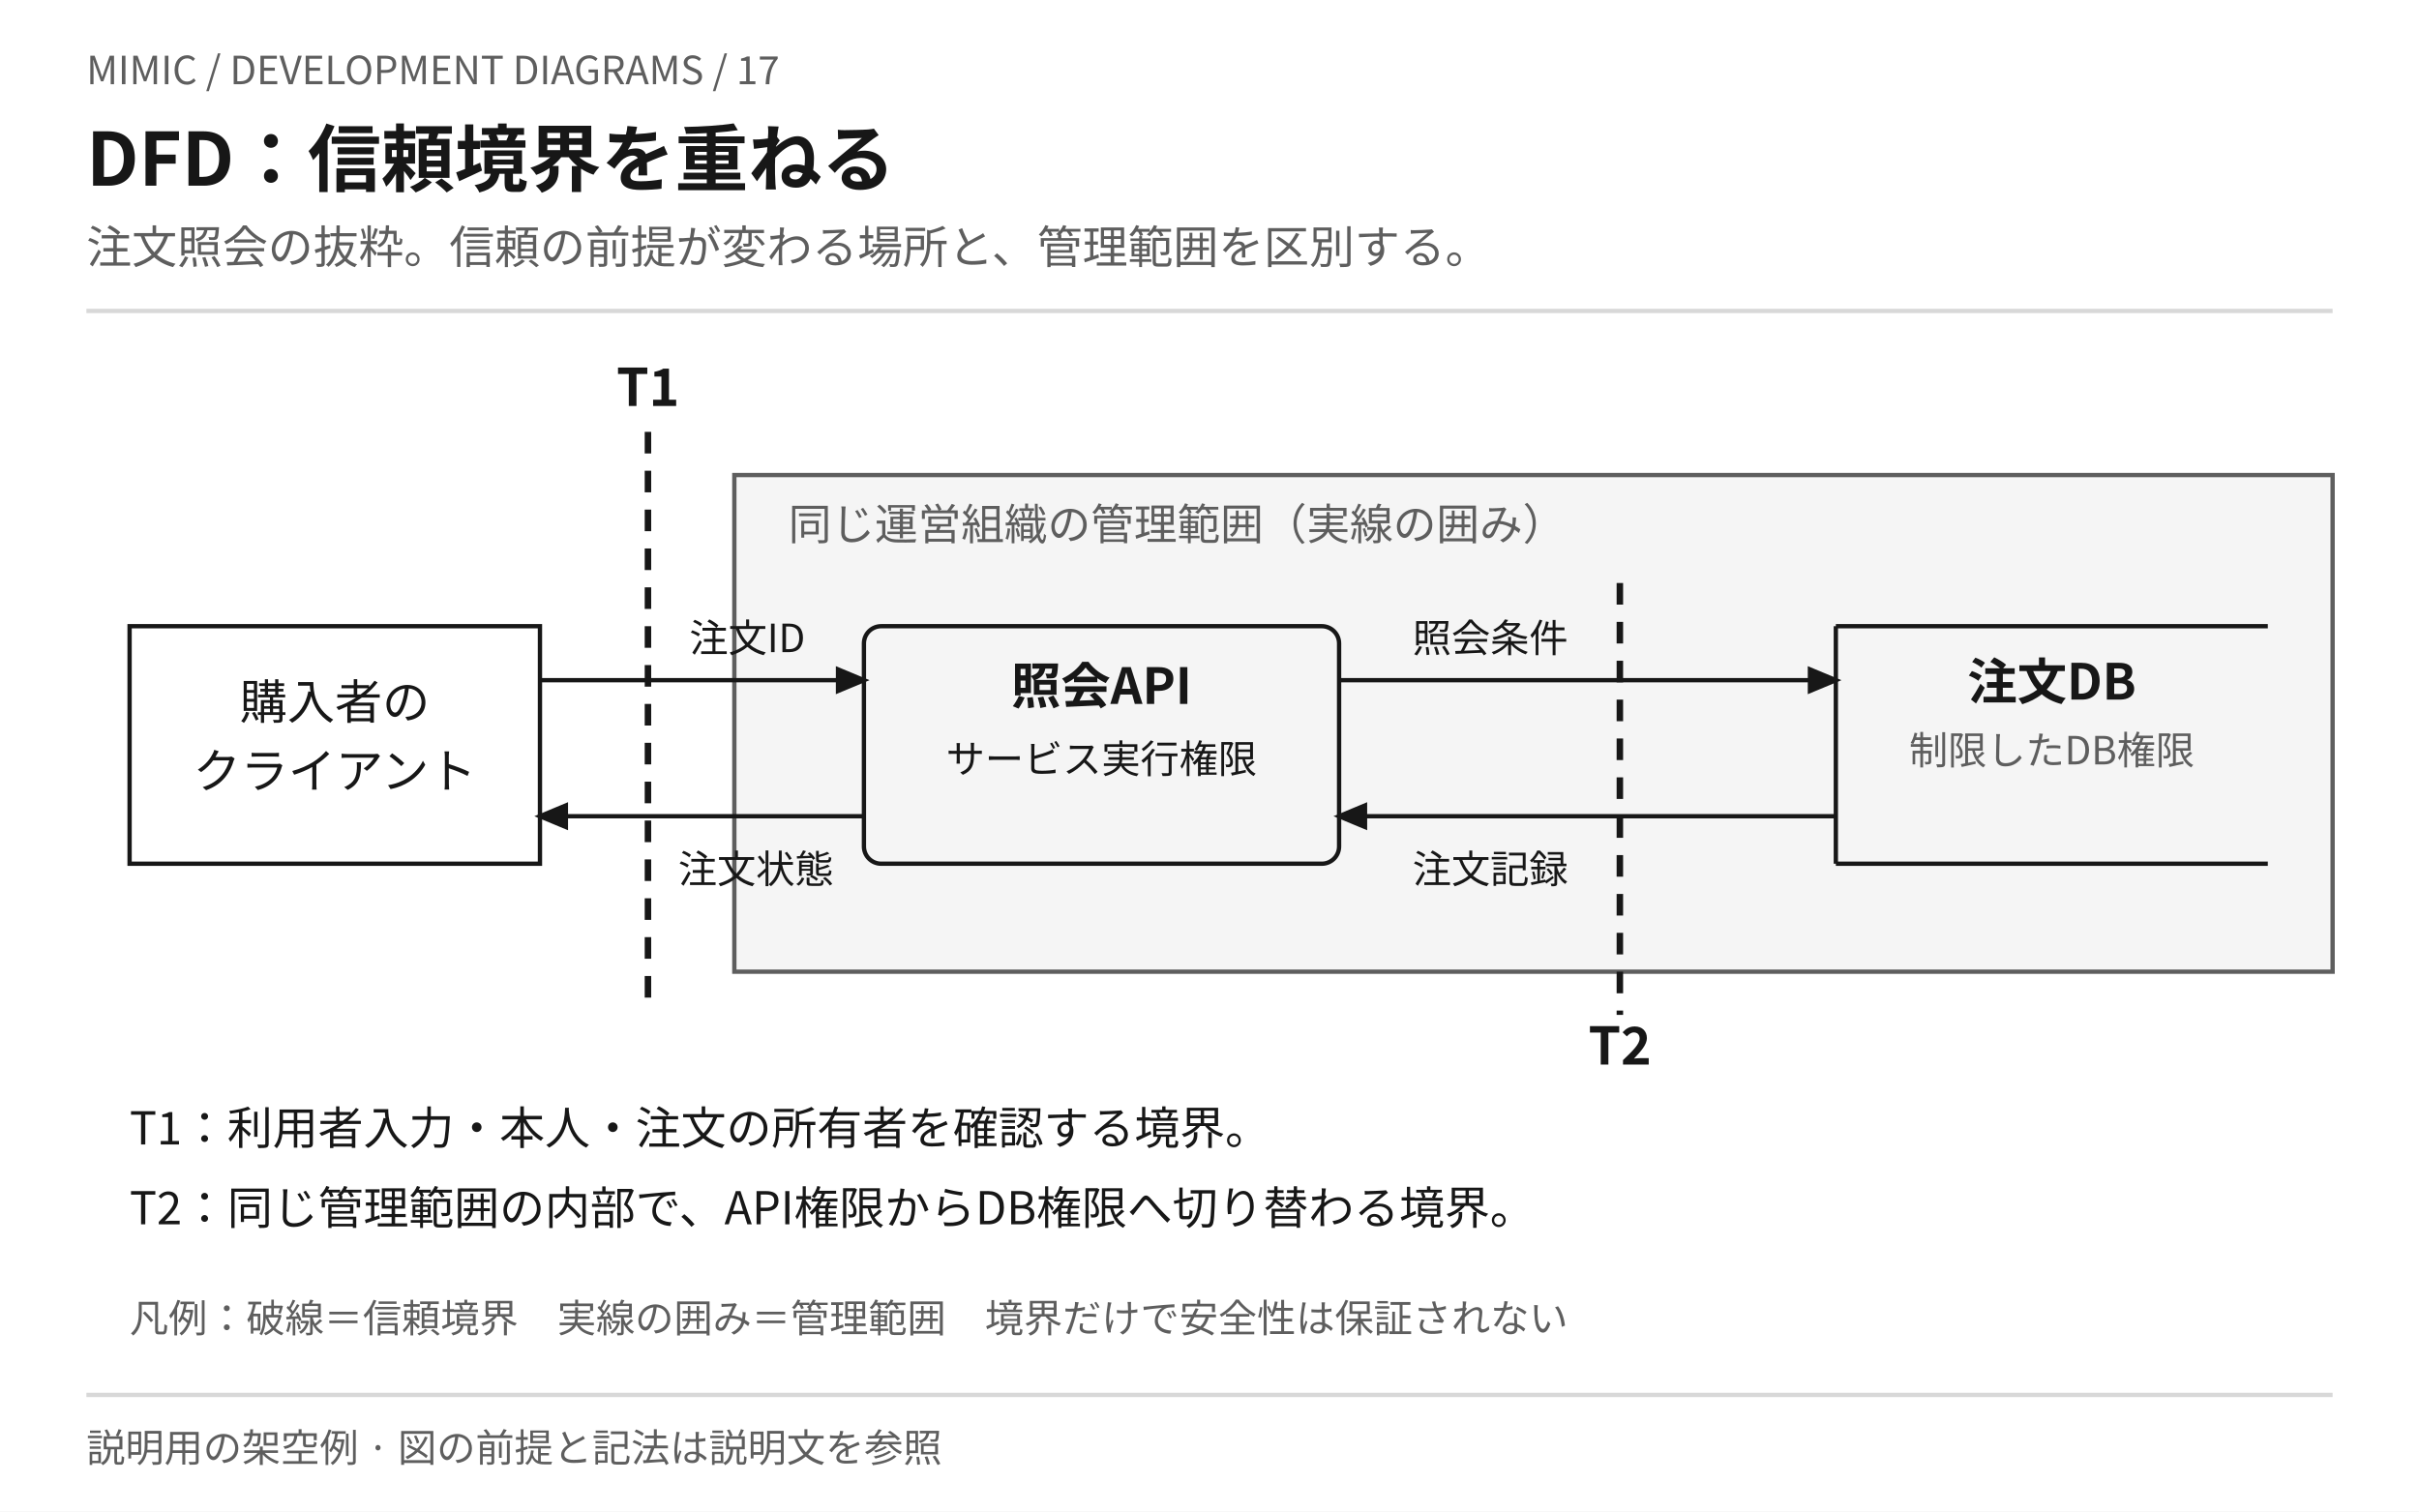
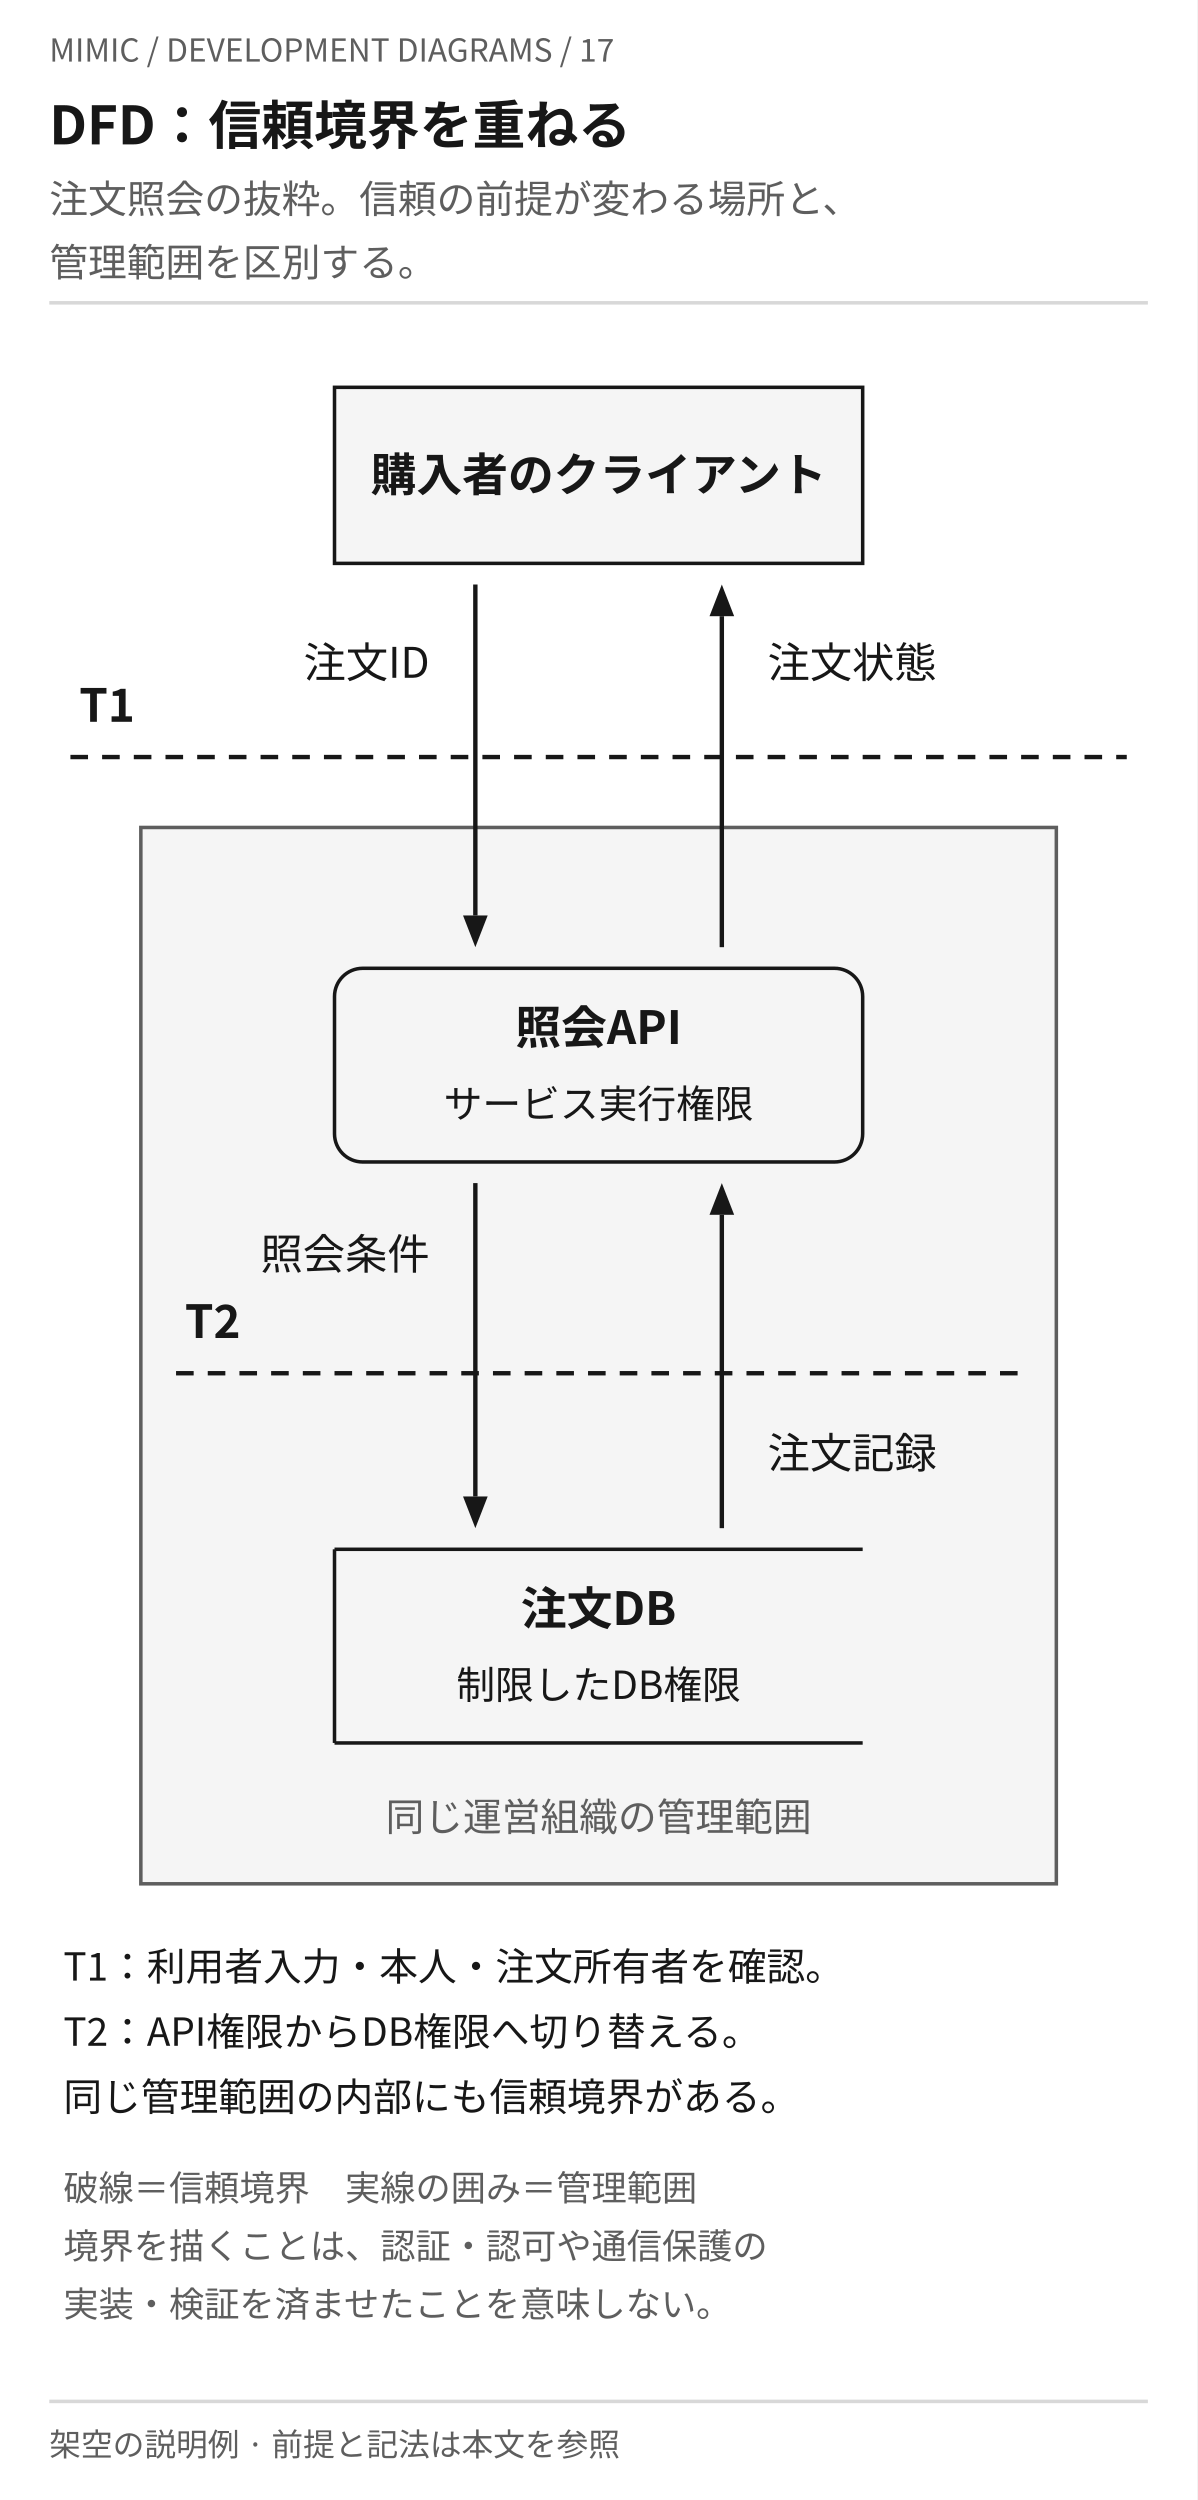
- <svg xmlns="http://www.w3.org/2000/svg" viewBox="0 0 1120 700" role="img" aria-labelledby="title desc">
-   <rect x="0" y="0" width="1120" height="700" fill="#ffffff" stroke="none" stroke-width="2" />
-   <text x="40" y="39" fill="#5e5e5e" font-family="Noto Sans CJK JP, sans-serif" font-size="18" font-weight="400" text-anchor="start">MIMIC  /  DEVELOPMENT DIAGRAMS  /  17</text>
-   <text x="40" y="86" fill="#171717" font-family="Noto Sans CJK JP, sans-serif" font-size="34" font-weight="600" text-anchor="start">DFD：信頼境界を重ねる</text>
-   <text x="40" y="122" fill="#5e5e5e" font-family="Noto Sans CJK JP, sans-serif" font-size="21" font-weight="400" text-anchor="start">注文照会の抜粋。信頼の前提が変わる場所と、管理範囲を区別する。</text>
-   <line x1="40" y1="144" x2="1080" y2="144" stroke="#d8d8d8" stroke-width="2" />
-   <line x1="40" y1="646" x2="1080" y2="646" stroke="#d8d8d8" stroke-width="2" />
-   <text x="40" y="677" fill="#5e5e5e" font-family="Noto Sans CJK JP, sans-serif" font-size="18" font-weight="400" text-anchor="start">説明用の架空例 · 図の前提と記法は説明文を参照</text>
-   <rect x="340" y="220" width="740" height="230" fill="#f5f5f5" stroke="#5e5e5e" stroke-width="2" />
-   <text x="365" y="250" fill="#5e5e5e" font-family="Noto Sans CJK JP, sans-serif" font-size="20" font-weight="400" text-anchor="start">同じ運営組織の管理範囲（実線の囲み）</text>
-   <line x1="300" y1="200" x2="300" y2="470" stroke="#171717" stroke-width="3" stroke-dasharray="10 8" />
-   <line x1="750" y1="270" x2="750" y2="470" stroke="#171717" stroke-width="3" stroke-dasharray="10 8" />
-   <text x="300" y="188" fill="#171717" font-family="Noto Sans CJK JP, sans-serif" font-size="24" font-weight="600" text-anchor="middle">T1</text>
-   <text x="750" y="493" fill="#171717" font-family="Noto Sans CJK JP, sans-serif" font-size="24" font-weight="600" text-anchor="middle">T2</text>
-   <rect x="60" y="290" width="190" height="110" fill="#ffffff" stroke="#171717" stroke-width="2" />
-   <text x="155" y="333" fill="#171717" font-family="Noto Sans CJK JP, sans-serif" font-size="22" font-weight="400" text-anchor="middle">購入者の</text>
-   <text x="155" y="365" fill="#171717" font-family="Noto Sans CJK JP, sans-serif" font-size="22" font-weight="400" text-anchor="middle">クライアント</text>
-   <rect x="400" y="290" width="220" height="110" fill="#f5f5f5" stroke="#171717" stroke-width="2" rx="8" />
-   <text x="510.0" y="326" fill="#171717" font-family="Noto Sans CJK JP, sans-serif" font-size="23" font-weight="600" text-anchor="middle">照会API</text>
-   <text x="510.0" y="358" fill="#171717" font-family="Noto Sans CJK JP, sans-serif" font-size="18" font-weight="400" text-anchor="middle">サービス実行権限</text>
-   <line x1="850" y1="290" x2="1050" y2="290" stroke="#171717" stroke-width="2" />
-   <line x1="850" y1="400" x2="1050" y2="400" stroke="#171717" stroke-width="2" />
-   <line x1="850" y1="290" x2="850" y2="400" stroke="#171717" stroke-width="2" />
-   <text x="950.0" y="324" fill="#171717" font-family="Noto Sans CJK JP, sans-serif" font-size="23" font-weight="600" text-anchor="middle">注文DB</text>
-   <text x="950.0" y="354" fill="#5e5e5e" font-family="Noto Sans CJK JP, sans-serif" font-size="18" font-weight="400" text-anchor="middle">制限したDB権限</text>
-   <line x1="250" y1="315" x2="400" y2="315" stroke="#171717" stroke-width="2" />
-   <polygon points="388.0,310.0 400,315 388.0,320.0" fill="#171717" stroke="#171717" stroke-width="2" />
-   <text x="346" y="302" fill="#171717" font-family="Noto Sans CJK JP, sans-serif" font-size="18" font-weight="400" text-anchor="middle">注文ID</text>
-   <line x1="400" y1="378" x2="250" y2="378" stroke="#171717" stroke-width="2" />
-   <polygon points="262.0,383.0 250,378 262.0,373.0" fill="#171717" stroke="#171717" stroke-width="2" />
-   <text x="350" y="409" fill="#171717" font-family="Noto Sans CJK JP, sans-serif" font-size="18" font-weight="400" text-anchor="middle">注文状態</text>
-   <line x1="620" y1="315" x2="850" y2="315" stroke="#171717" stroke-width="2" />
-   <polygon points="838.0,310.0 850,315 838.0,320.0" fill="#171717" stroke="#171717" stroke-width="2" />
-   <text x="690" y="302" fill="#171717" font-family="Noto Sans CJK JP, sans-serif" font-size="18" font-weight="400" text-anchor="middle">照会条件</text>
-   <line x1="850" y1="378" x2="620" y2="378" stroke="#171717" stroke-width="2" />
-   <polygon points="632.0,383.0 620,378 632.0,373.0" fill="#171717" stroke="#171717" stroke-width="2" />
-   <text x="690" y="409" fill="#171717" font-family="Noto Sans CJK JP, sans-serif" font-size="18" font-weight="400" text-anchor="middle">注文記録</text>
-   <text x="60" y="530" fill="#171717" font-family="Noto Sans CJK JP, sans-serif" font-size="21" font-weight="400" text-anchor="start">T1：利用者入力・本人・注文の所有者を確認する境界。</text>
-   <text x="60" y="567" fill="#171717" font-family="Noto Sans CJK JP, sans-serif" font-size="21" font-weight="400" text-anchor="start">T2：同じ管理範囲の内部で、API権限からDB権限へ切り替わる境界。</text>
-   <text x="60" y="617" fill="#5e5e5e" font-family="Noto Sans CJK JP, sans-serif" font-size="18" font-weight="400" text-anchor="start">凡例：破線＝信頼境界　実線の囲み＝管理範囲　境界だけで安全性は保証されない</text>
+ <svg xmlns="http://www.w3.org/2000/svg" viewBox="0 0 680 1420" role="img" aria-labelledby="title desc">
+   <rect x="0" y="0" width="680" height="1420" fill="#ffffff" stroke="none" stroke-width="2" />
+   <text x="28" y="35" fill="#5e5e5e" font-family="Noto Sans CJK JP, sans-serif" font-size="18" font-weight="400" text-anchor="start">MIMIC  /  DEVELOPMENT DIAGRAMS  /  17</text>
+   <text x="28" y="82" fill="#171717" font-family="Noto Sans CJK JP, sans-serif" font-size="30" font-weight="600" text-anchor="start">DFD：信頼境界を重ねる</text>
+   <text x="28" y="121" fill="#5e5e5e" font-family="Noto Sans CJK JP, sans-serif" font-size="22" font-weight="400" text-anchor="start">注文照会の抜粋。信頼の前提が変わる場所と、</text>
+   <text x="28" y="157" fill="#5e5e5e" font-family="Noto Sans CJK JP, sans-serif" font-size="22" font-weight="400" text-anchor="start">管理範囲を区別する。</text>
+   <line x1="28" y1="172" x2="652" y2="172" stroke="#d8d8d8" stroke-width="2" />
+   <line x1="28" y1="1364" x2="652" y2="1364" stroke="#d8d8d8" stroke-width="2" />
+   <text x="28" y="1395" fill="#5e5e5e" font-family="Noto Sans CJK JP, sans-serif" font-size="18" font-weight="400" text-anchor="start">架空の説明例 · 前提と記法は本文を参照</text>
+   <rect x="80" y="470" width="520" height="600" fill="#f5f5f5" stroke="#5e5e5e" stroke-width="2" />
+   <text x="340" y="1040" fill="#5e5e5e" font-family="Noto Sans CJK JP, sans-serif" font-size="22" font-weight="400" text-anchor="middle">同じ運営組織の管理範囲</text>
+   <line x1="40" y1="430" x2="640" y2="430" stroke="#171717" stroke-width="2.5" stroke-dasharray="10 8" />
+   <text x="45" y="410" fill="#171717" font-family="Noto Sans CJK JP, sans-serif" font-size="26" font-weight="600" text-anchor="start">T1</text>
+   <line x1="100" y1="780" x2="580" y2="780" stroke="#171717" stroke-width="2.5" stroke-dasharray="10 8" />
+   <text x="105" y="760" fill="#171717" font-family="Noto Sans CJK JP, sans-serif" font-size="26" font-weight="600" text-anchor="start">T2</text>
+   <rect x="190" y="220" width="300" height="100" fill="#f5f5f5" stroke="#171717" stroke-width="2" />
+   <text x="340.0" y="279.0" fill="#171717" font-family="Noto Sans CJK JP, sans-serif" font-size="26" font-weight="600" text-anchor="middle">購入者のクライアント</text>
+   <rect x="190" y="550" width="300" height="110" fill="#f5f5f5" stroke="#171717" stroke-width="2" rx="16" />
+   <text x="340.0" y="593.0" fill="#171717" font-family="Noto Sans CJK JP, sans-serif" font-size="26" font-weight="600" text-anchor="middle">照会API</text>
+   <text x="340.0" y="635.0" fill="#171717" font-family="Noto Sans CJK JP, sans-serif" font-size="22" font-weight="400" text-anchor="middle">サービス実行権限</text>
+   <line x1="190" y1="880" x2="490" y2="880" stroke="#171717" stroke-width="2" />
+   <line x1="190" y1="990" x2="490" y2="990" stroke="#171717" stroke-width="2" />
+   <line x1="190" y1="880" x2="190" y2="990" stroke="#171717" stroke-width="2" />
+   <text x="340.0" y="923.0" fill="#171717" font-family="Noto Sans CJK JP, sans-serif" font-size="26" font-weight="600" text-anchor="middle">注文DB</text>
+   <text x="340.0" y="965.0" fill="#171717" font-family="Noto Sans CJK JP, sans-serif" font-size="22" font-weight="400" text-anchor="middle">制限したDB権限</text>
+   <line x1="270" y1="332" x2="270.0" y2="520.0" stroke="#171717" stroke-width="2.5" />
+   <polygon points="270.00,538.00 277.00,520.00 263.00,520.00" fill="#171717" stroke="none" />
+   <text x="244" y="385" fill="#171717" font-family="Noto Sans CJK JP, sans-serif" font-size="24" font-weight="400" text-anchor="end">注文ID</text>
+   <line x1="410" y1="538" x2="410.0" y2="350.0" stroke="#171717" stroke-width="2.5" />
+   <polygon points="410.00,332.00 403.00,350.00 417.00,350.00" fill="#171717" stroke="none" />
+   <text x="436" y="385" fill="#171717" font-family="Noto Sans CJK JP, sans-serif" font-size="24" font-weight="400" text-anchor="start">注文状態</text>
+   <line x1="270" y1="672" x2="270.0" y2="850.0" stroke="#171717" stroke-width="2.5" />
+   <polygon points="270.00,868.00 277.00,850.00 263.00,850.00" fill="#171717" stroke="none" />
+   <text x="244" y="721" fill="#171717" font-family="Noto Sans CJK JP, sans-serif" font-size="24" font-weight="400" text-anchor="end">照会条件</text>
+   <line x1="410" y1="868" x2="410.0" y2="690.0" stroke="#171717" stroke-width="2.5" />
+   <polygon points="410.00,672.00 403.00,690.00 417.00,690.00" fill="#171717" stroke="none" />
+   <text x="436" y="834" fill="#171717" font-family="Noto Sans CJK JP, sans-serif" font-size="24" font-weight="400" text-anchor="start">注文記録</text>
+   <text x="36" y="1125" fill="#171717" font-family="Noto Sans CJK JP, sans-serif" font-size="22" font-weight="400" text-anchor="start">T1：利用者入力・本人・注文所有者を確認。</text>
+   <text x="36" y="1162" fill="#171717" font-family="Noto Sans CJK JP, sans-serif" font-size="22" font-weight="400" text-anchor="start">T2：API権限からDB権限へ切り替える。</text>
+   <text x="36" y="1199" fill="#171717" font-family="Noto Sans CJK JP, sans-serif" font-size="22" font-weight="400" text-anchor="start">同じ管理範囲の内部にも信頼境界がある。</text>
+   <text x="36" y="1250" fill="#5e5e5e" font-family="Noto Sans CJK JP, sans-serif" font-size="20" font-weight="400" text-anchor="start">破線＝信頼境界　実線の囲み＝管理範囲</text>
+   <text x="36" y="1283" fill="#5e5e5e" font-family="Noto Sans CJK JP, sans-serif" font-size="20" font-weight="400" text-anchor="start">境界を描くことは、認証・認可や通信保護の</text>
+   <text x="36" y="1316" fill="#5e5e5e" font-family="Noto Sans CJK JP, sans-serif" font-size="20" font-weight="400" text-anchor="start">実装・検証を済ませたことを意味しない。</text>
</svg>
